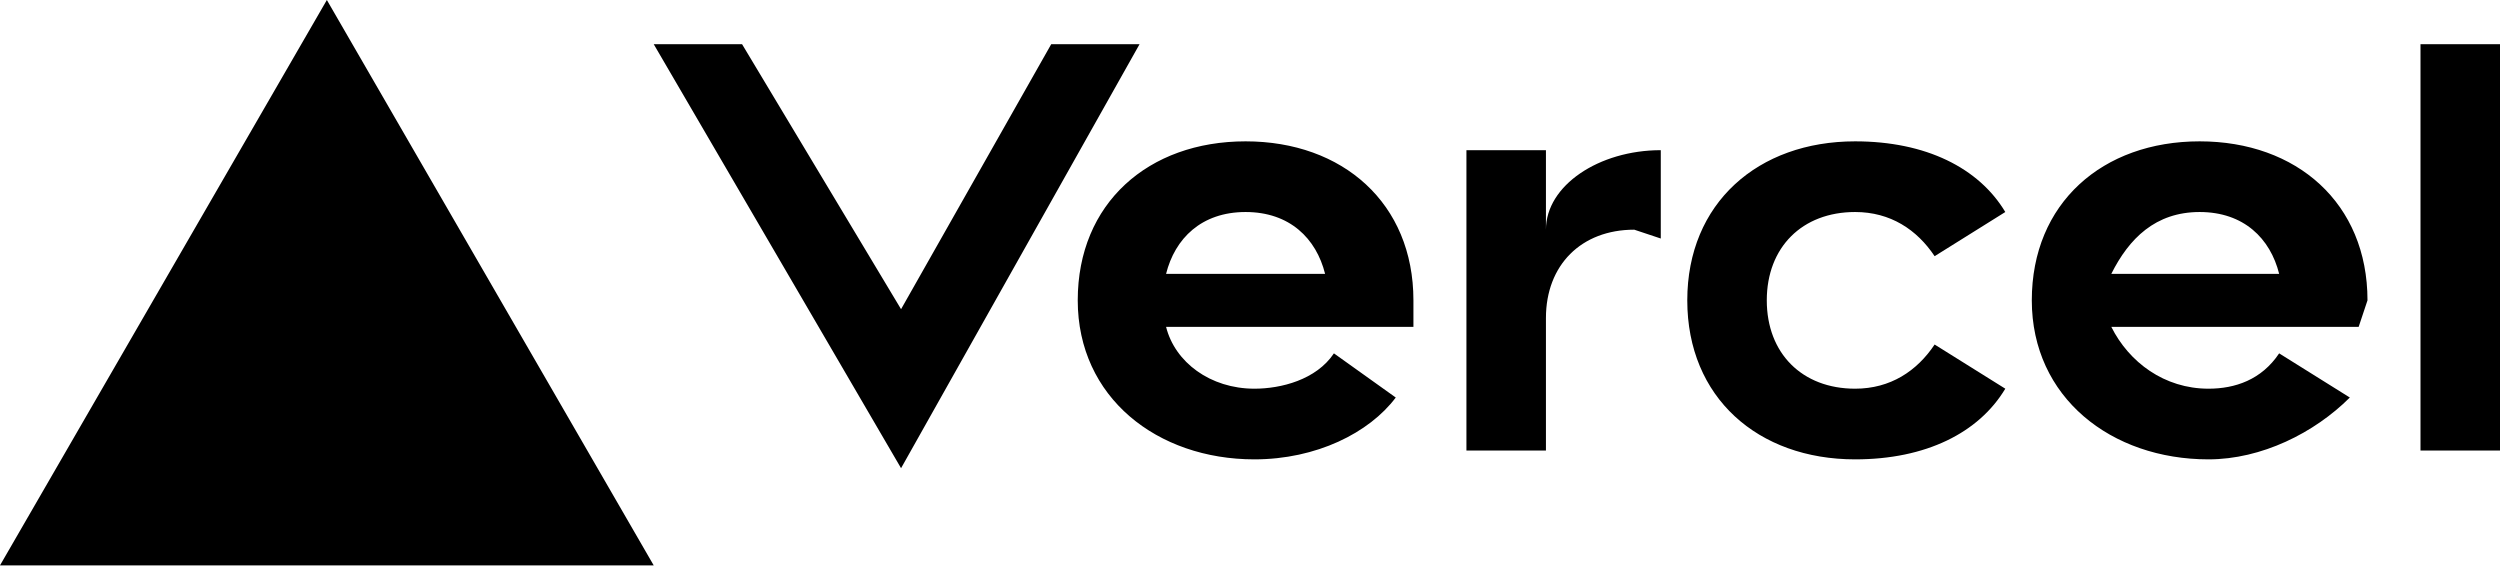
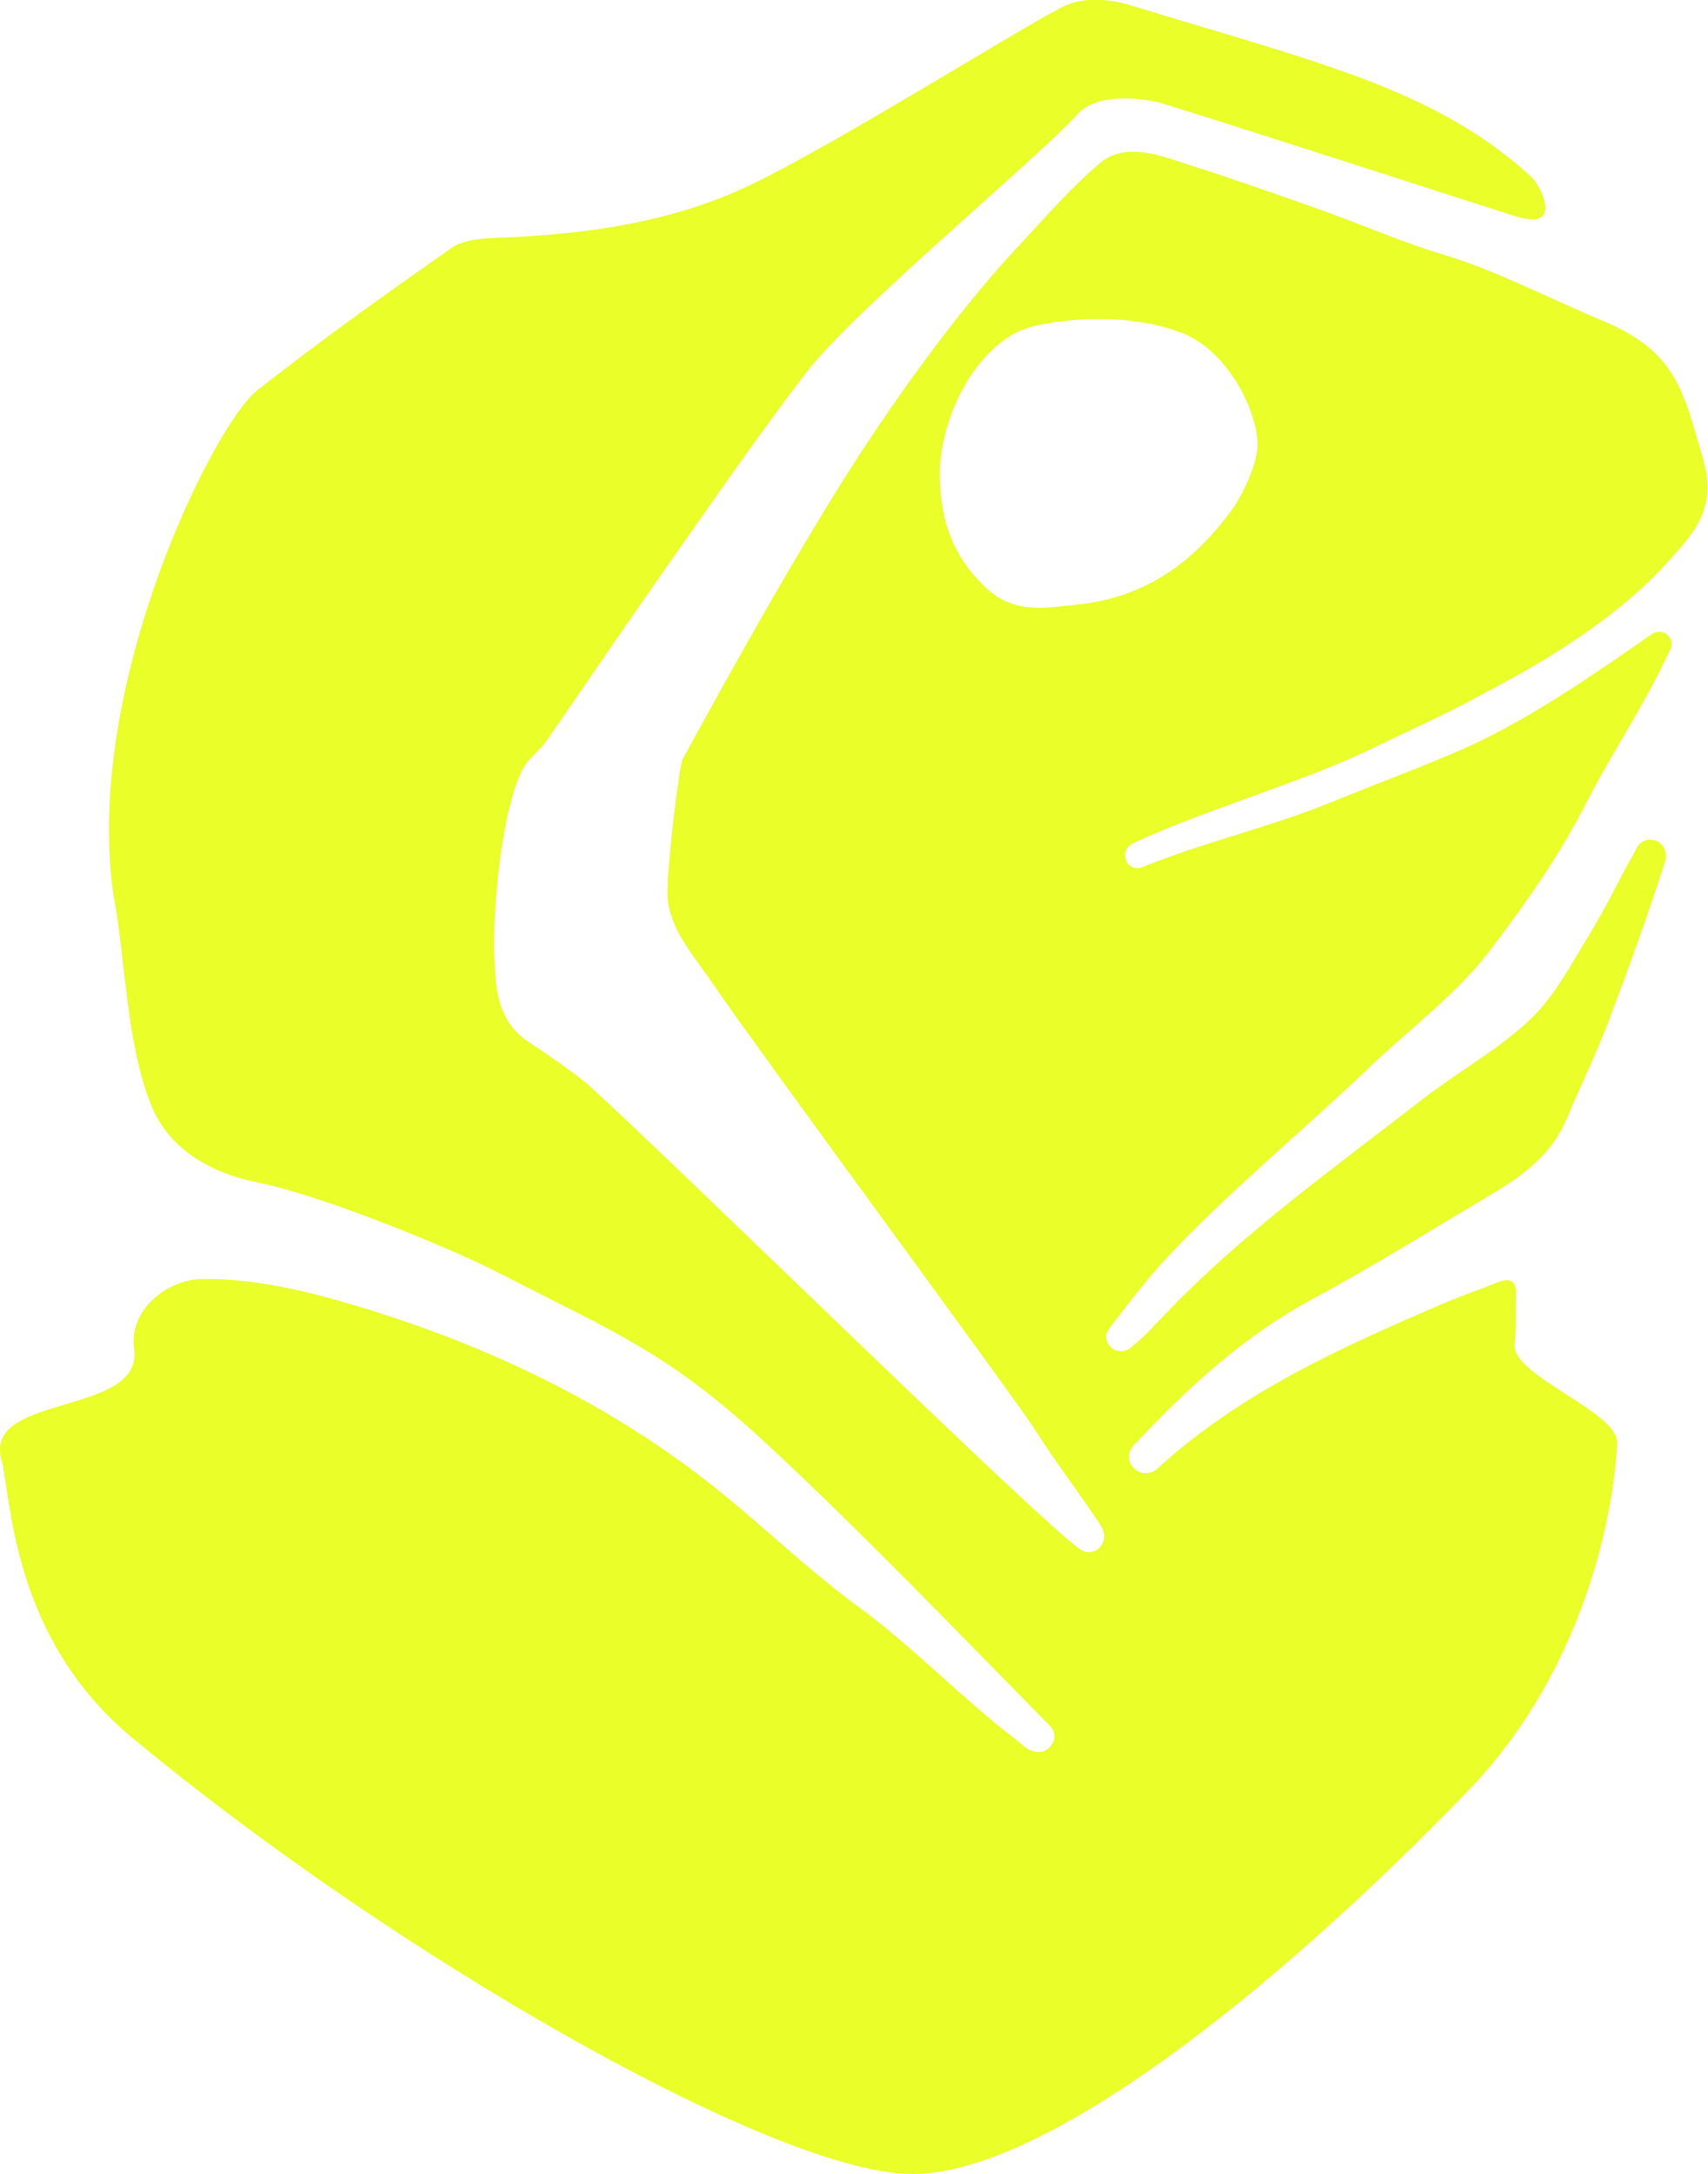
- <svg xmlns="http://www.w3.org/2000/svg" fill="none" viewBox="0 0 283 64">
-   <path fill="black" d="M141 16c-11 0-19 7-19 18s9 18 20 18c7 0 13-3 16-7l-7-5c-2 3-6 4-9 4-5 0-9-3-10-7h28v-3c0-11-8-18-19-18zm-9 15c1-4 4-7 9-7s8 3 9 7h-18zm117-15c-11 0-19 7-19 18s9 18 20 18c6 0 12-3 16-7l-8-5c-2 3-5 4-8 4-5 0-9-3-11-7h28l1-3c0-11-8-18-19-18zm-10 15c2-4 5-7 10-7s8 3 9 7h-19zm-39 3c0 6 4 10 10 10 4 0 7-2 9-5l8 5c-3 5-9 8-17 8-11 0-19-7-19-18s8-18 19-18c8 0 14 3 17 8l-8 5c-2-3-5-5-9-5-6 0-10 4-10 10zm83-29v46h-9V5h9zM37 0l37 64H0L37 0zm92 5-27 48L74 5h10l18 30 17-30h10zm59 12v10l-3-1c-6 0-10 4-10 10v15h-9V17h9v9c0-5 6-9 13-9z" />
+ <svg xmlns="http://www.w3.org/2000/svg" id="Layer_2" data-name="Layer 2" viewBox="0 0 912.62 1162.01">
+   <defs>
+     <style>
+       .cls-1 {
+         fill: #eaff2a;
+       }
+     </style>
+   </defs>
+   <g id="Layer_1-2" data-name="Layer 1">
+     <path class="cls-1" d="m603.37,2.54c26.62,8.27,53.46,15.86,80.06,24.22,48.87,15.36,97.04,32.32,135.53,68.27l.07.07c3.66,3.46,18.18,29.65-10.45,20.03-29.89-9.46-140.16-45.35-189.09-60.38-1.93-.59-31.52-7.19-43.54,6.25-20.06,22.45-119.73,105.04-145.04,138.11-26.77,34.98-51.73,71.36-77.09,107.4-20.88,29.67-41.14,59.79-61.84,89.59-2.56,3.68-6.11,6.67-9.16,10.01-13.33,14.59-20.34,78.22-18.41,109.65.63,10.28.68,29.71,17.96,41.06,8.89,5.84,25.41,16.95,33.36,24.19,49.79,45.35,245.99,238.33,262.43,247.61.31.17.63.33.96.46,6.36,2.56,12.7-3.94,10.63-10.47-.39-1.23-.89-2.38-1.57-3.41-11.32-17.28-24.09-33.63-35.07-51.11-9.62-15.3-149.06-204.26-171.94-238.05-9.48-14.01-23.61-29.48-24.38-46.83-.65-14.74,6.35-70.46,7.99-73.34,3.11-5.45,56.17-104.14,95.45-164.19,47.48-72.58,82.48-108.33,84.09-110.07,14.03-15.17,27.68-30.93,43.34-44.29,11.17-9.53,25.91-6.29,39.09-2.09,27.48,8.76,53.41,17.76,79.35,27.02,22.46,8.01,43.21,17.24,66.13,24.1,26.38,7.9,53.66,22.12,85.43,35.56,38.93,16.47,42.24,38.15,52.7,73.9,7.7,26.31-5.5,39.63-20.26,55.92-22.07,24.36-54.71,45.91-82.96,61.35-36.85,20.14-42.57,21.92-76.98,38.49-34.08,16.42-91.01,32.98-125.07,49.44-.63.31-1.21.73-1.74,1.24-4.39,4.21-1.25,12.07,4.83,11.81.64-.03,1.25-.14,1.81-.37,33.97-13.78,68.27-21.33,102.21-35.18,21.39-8.72,44.19-17.26,65.44-26.3,37.19-15.83,71.58-40.03,104.94-63.07.29-.2.58-.38.89-.56,5.49-3.13,11.71,2.17,9.48,8.09-.22.59-.49,1.14-.82,1.66-14.25,30.47-29.16,51.49-43.12,78.59-16.36,31.76-30.9,52.17-52.44,80.83-17.47,23.23-43.92,42.86-64.47,62.55-33.99,32.57-76.04,67.22-108.18,101.68-11.24,12.05-21.3,25.23-31.26,38.38-.23.3-.42.62-.6.95-2.87,5.44,2.26,11.89,8.31,10.82,1.17-.21,2.23-.58,3.09-1.21,7.24-5.36,13.35-12.3,19.64-18.88,41.34-43.22,89.97-77.73,136.87-114.28,18.89-14.72,40.45-26.41,57.72-42.72,13.11-12.39,21.96-29.55,31.6-45.26,10.4-16.95,17.33-32.47,24.4-44.38.02-.04,1.41-2.79,1.44-2.83,3.91-6.37,14.04-4.19,15.11,3.21.23,1.57.21,3.06-.22,4.41-8.78,27.54-19.66,57.57-29.87,84.61-6.83,18.09-15.38,35.52-22.87,53.36-8.01,19.06-23.63,30.4-40.49,40.41-31.89,18.95-63.43,38.57-96.05,56.2-37.01,20-67,48.05-95.29,78.29-.51.54-.92,1.18-1.26,1.88-3.07,6.35,2.81,13.61,9.75,12.36,1.59-.29,2.96-.8,3.96-1.72,44.89-41.31,99.43-65.66,154.45-89.26,9.09-3.9,18.52-6.99,27.67-10.74,6.67-2.73,10.47-1.56,10.22,6.37-.4,12.23.4,14.43-.75,26.6-1.58,16.83,55.18,35.77,54.78,52.53-.28,11.75-6.51,110.52-80.19,186.68-104.51,108.02-226.14,204.27-296.47,204.24-73.14-.03-277.07-116.98-416.9-233.11C5.69,874.94,6.1,800.1.74,780.07c-9.55-35.69,76.32-22.81,70.92-59.38-2.88-19.49,16.53-36.76,36.42-37.06,31.66-.48,64.79,8.64,94.26,18.01,57.98,18.44,112.16,44.1,160.86,79.07,36.58,26.26,61.19,52.94,97.51,79.55,26.32,19.27,55.23,48.94,81.21,68.67,2.96,2.25,5.62,5.19,8.94,6.57.35.15.71.29,1.07.43,7.61,2.92,14.91-5.96,10.04-12.5-.23-.31-.48-.61-.75-.88-49.1-49.84-97.52-100.44-148.61-148.18-55.23-51.61-81.67-60.94-148.68-95.33-20.87-10.71-90.45-39.93-127.05-47.23-24.47-4.88-46.6-17.71-55.98-40.84-13.62-33.57-13.45-76.69-20.44-113.82-15.45-111.5,53.95-250.35,76.89-268.42,33.66-26.52,68.62-51.43,103.71-76.06,6.17-4.33,15.63-5.19,23.65-5.5,46.5-1.76,92.29-7.63,134.79-27.58,46.89-22,156.4-91.27,170.92-97.06s31.78-.35,32.96.02Zm-101.06,250.52c-.05,23.56,6.29,43.87,24.43,60.87,15.31,14.35,30.78,11.1,48.99,9.23,36.45-3.74,62.27-22.73,82.57-50.55,6.15-8.42,14.38-26.01,13.81-36.28-1.09-19.75-17.32-49.4-40.42-58.38-22.92-8.92-53.07-9.36-78.27-3.85-30.12,6.58-51.02,47.82-51.12,78.95Z" />
+   </g>
</svg>
